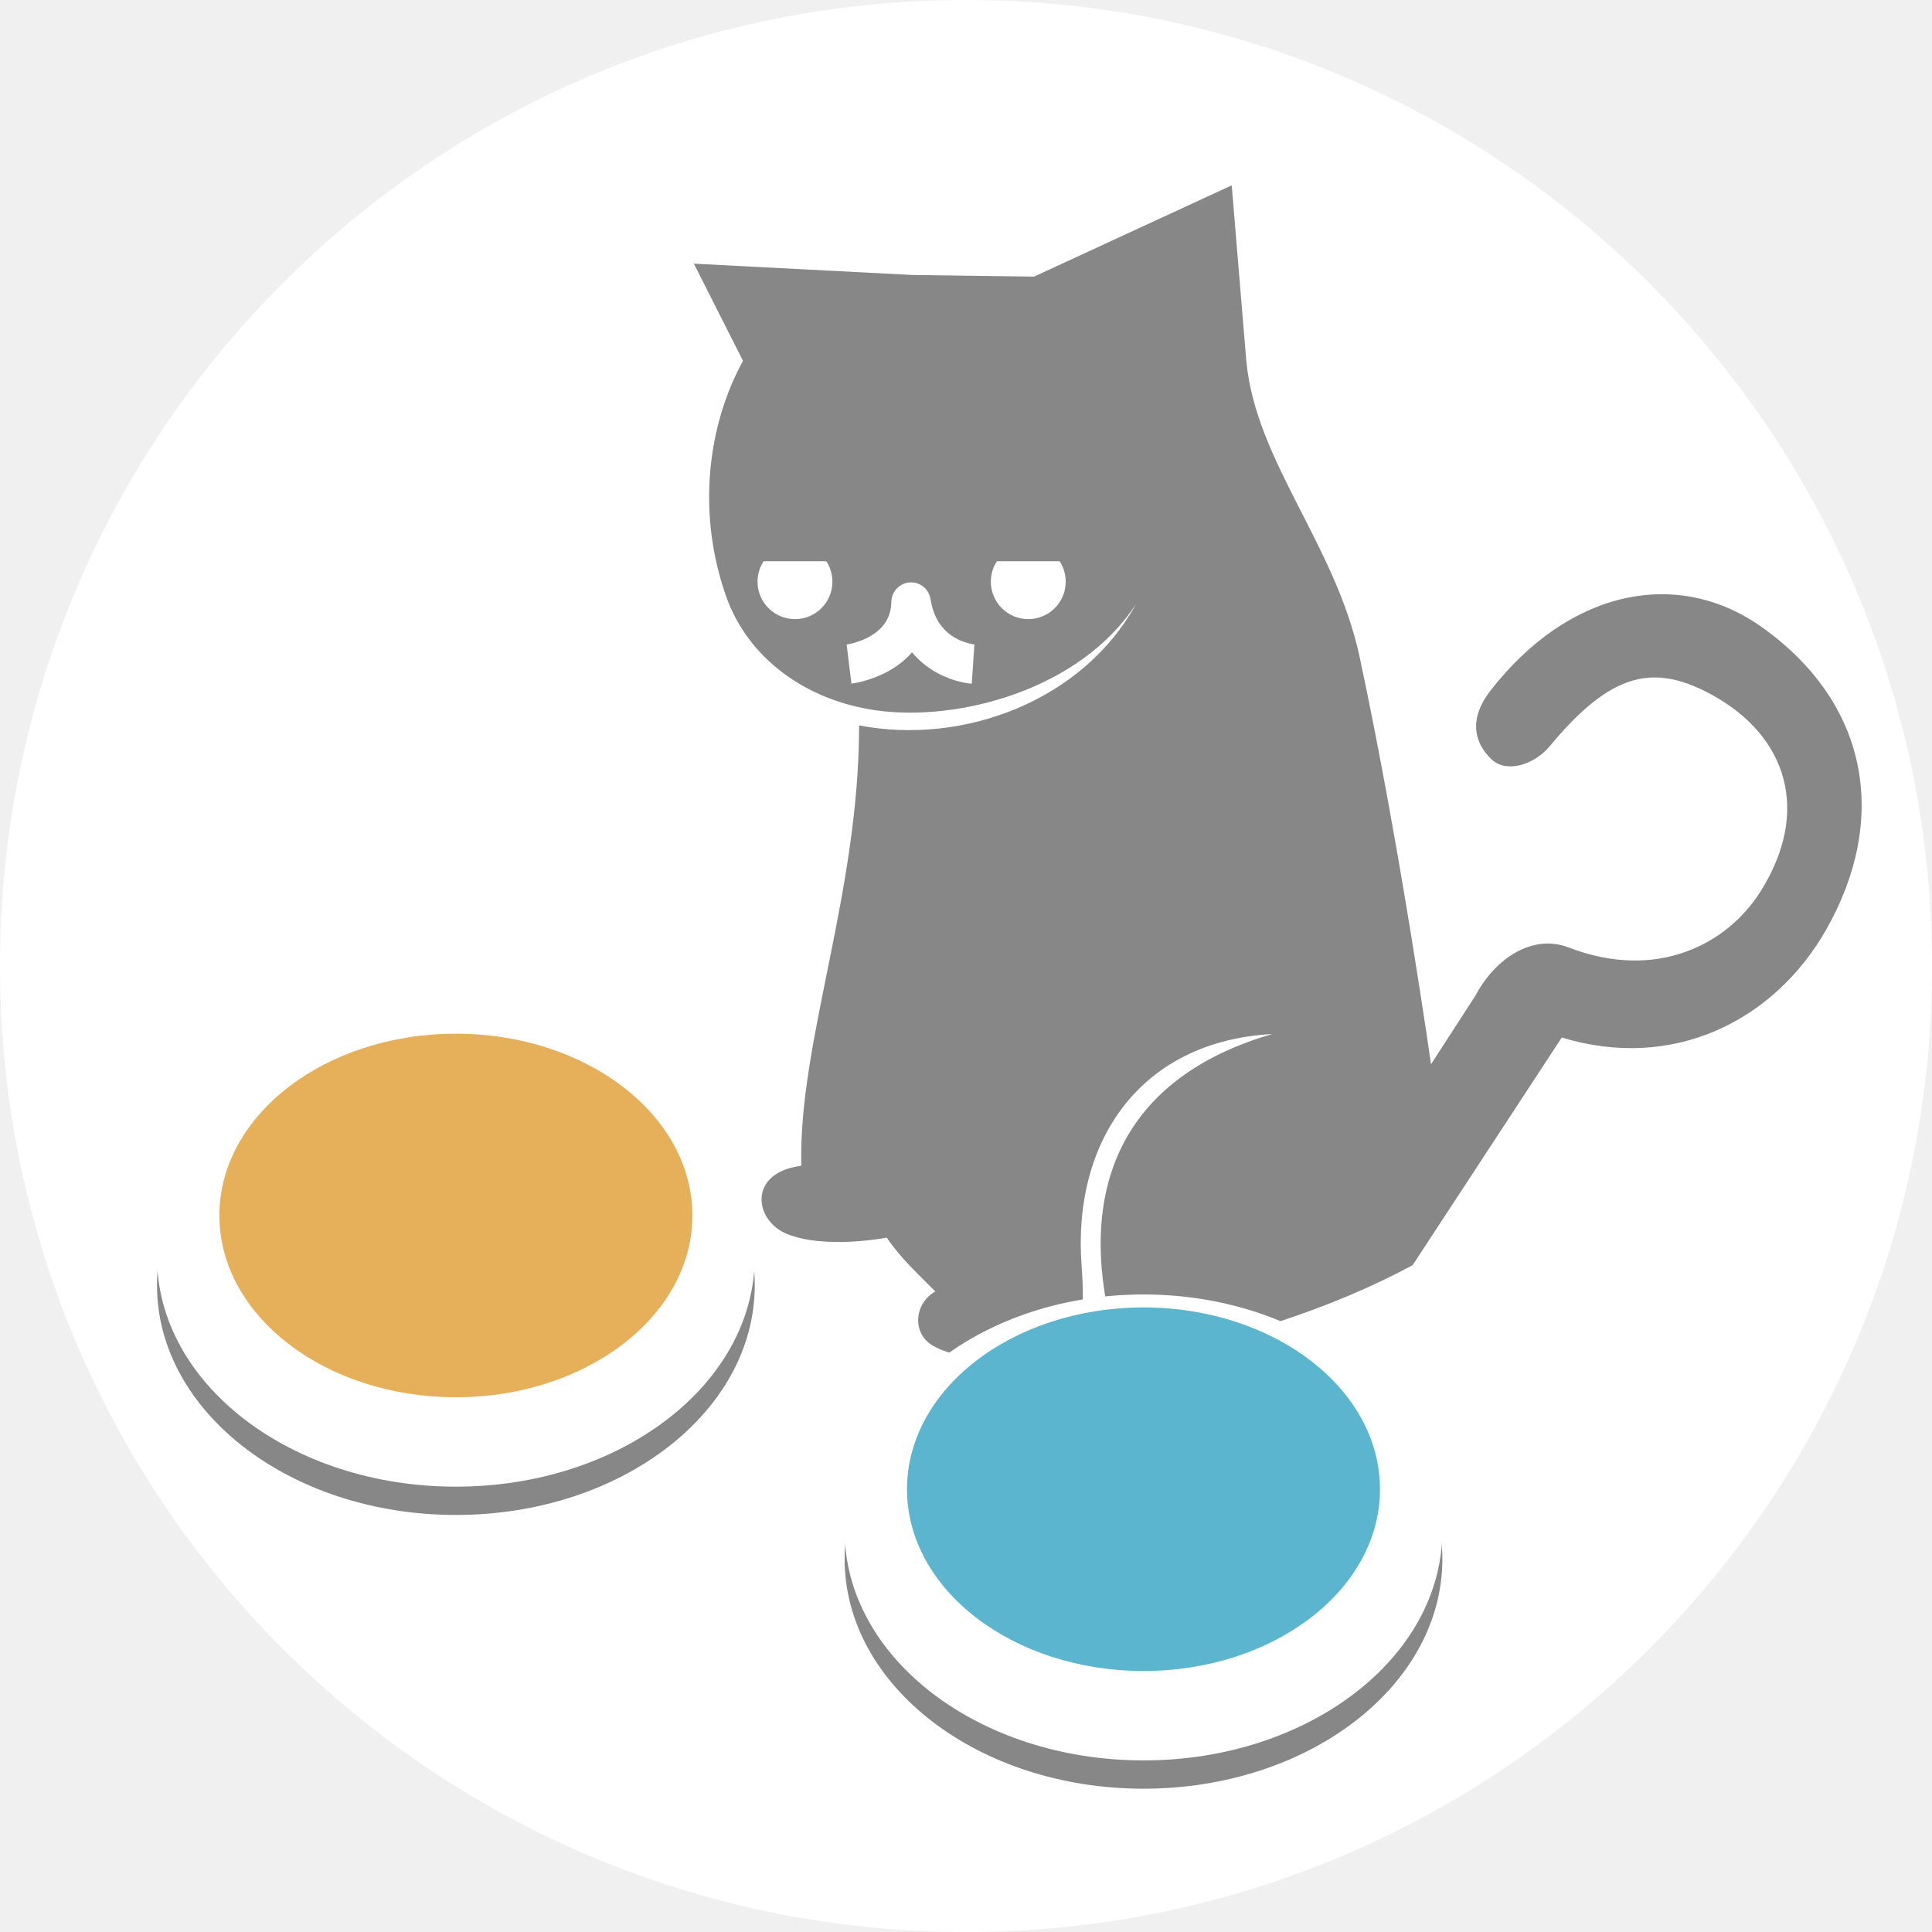
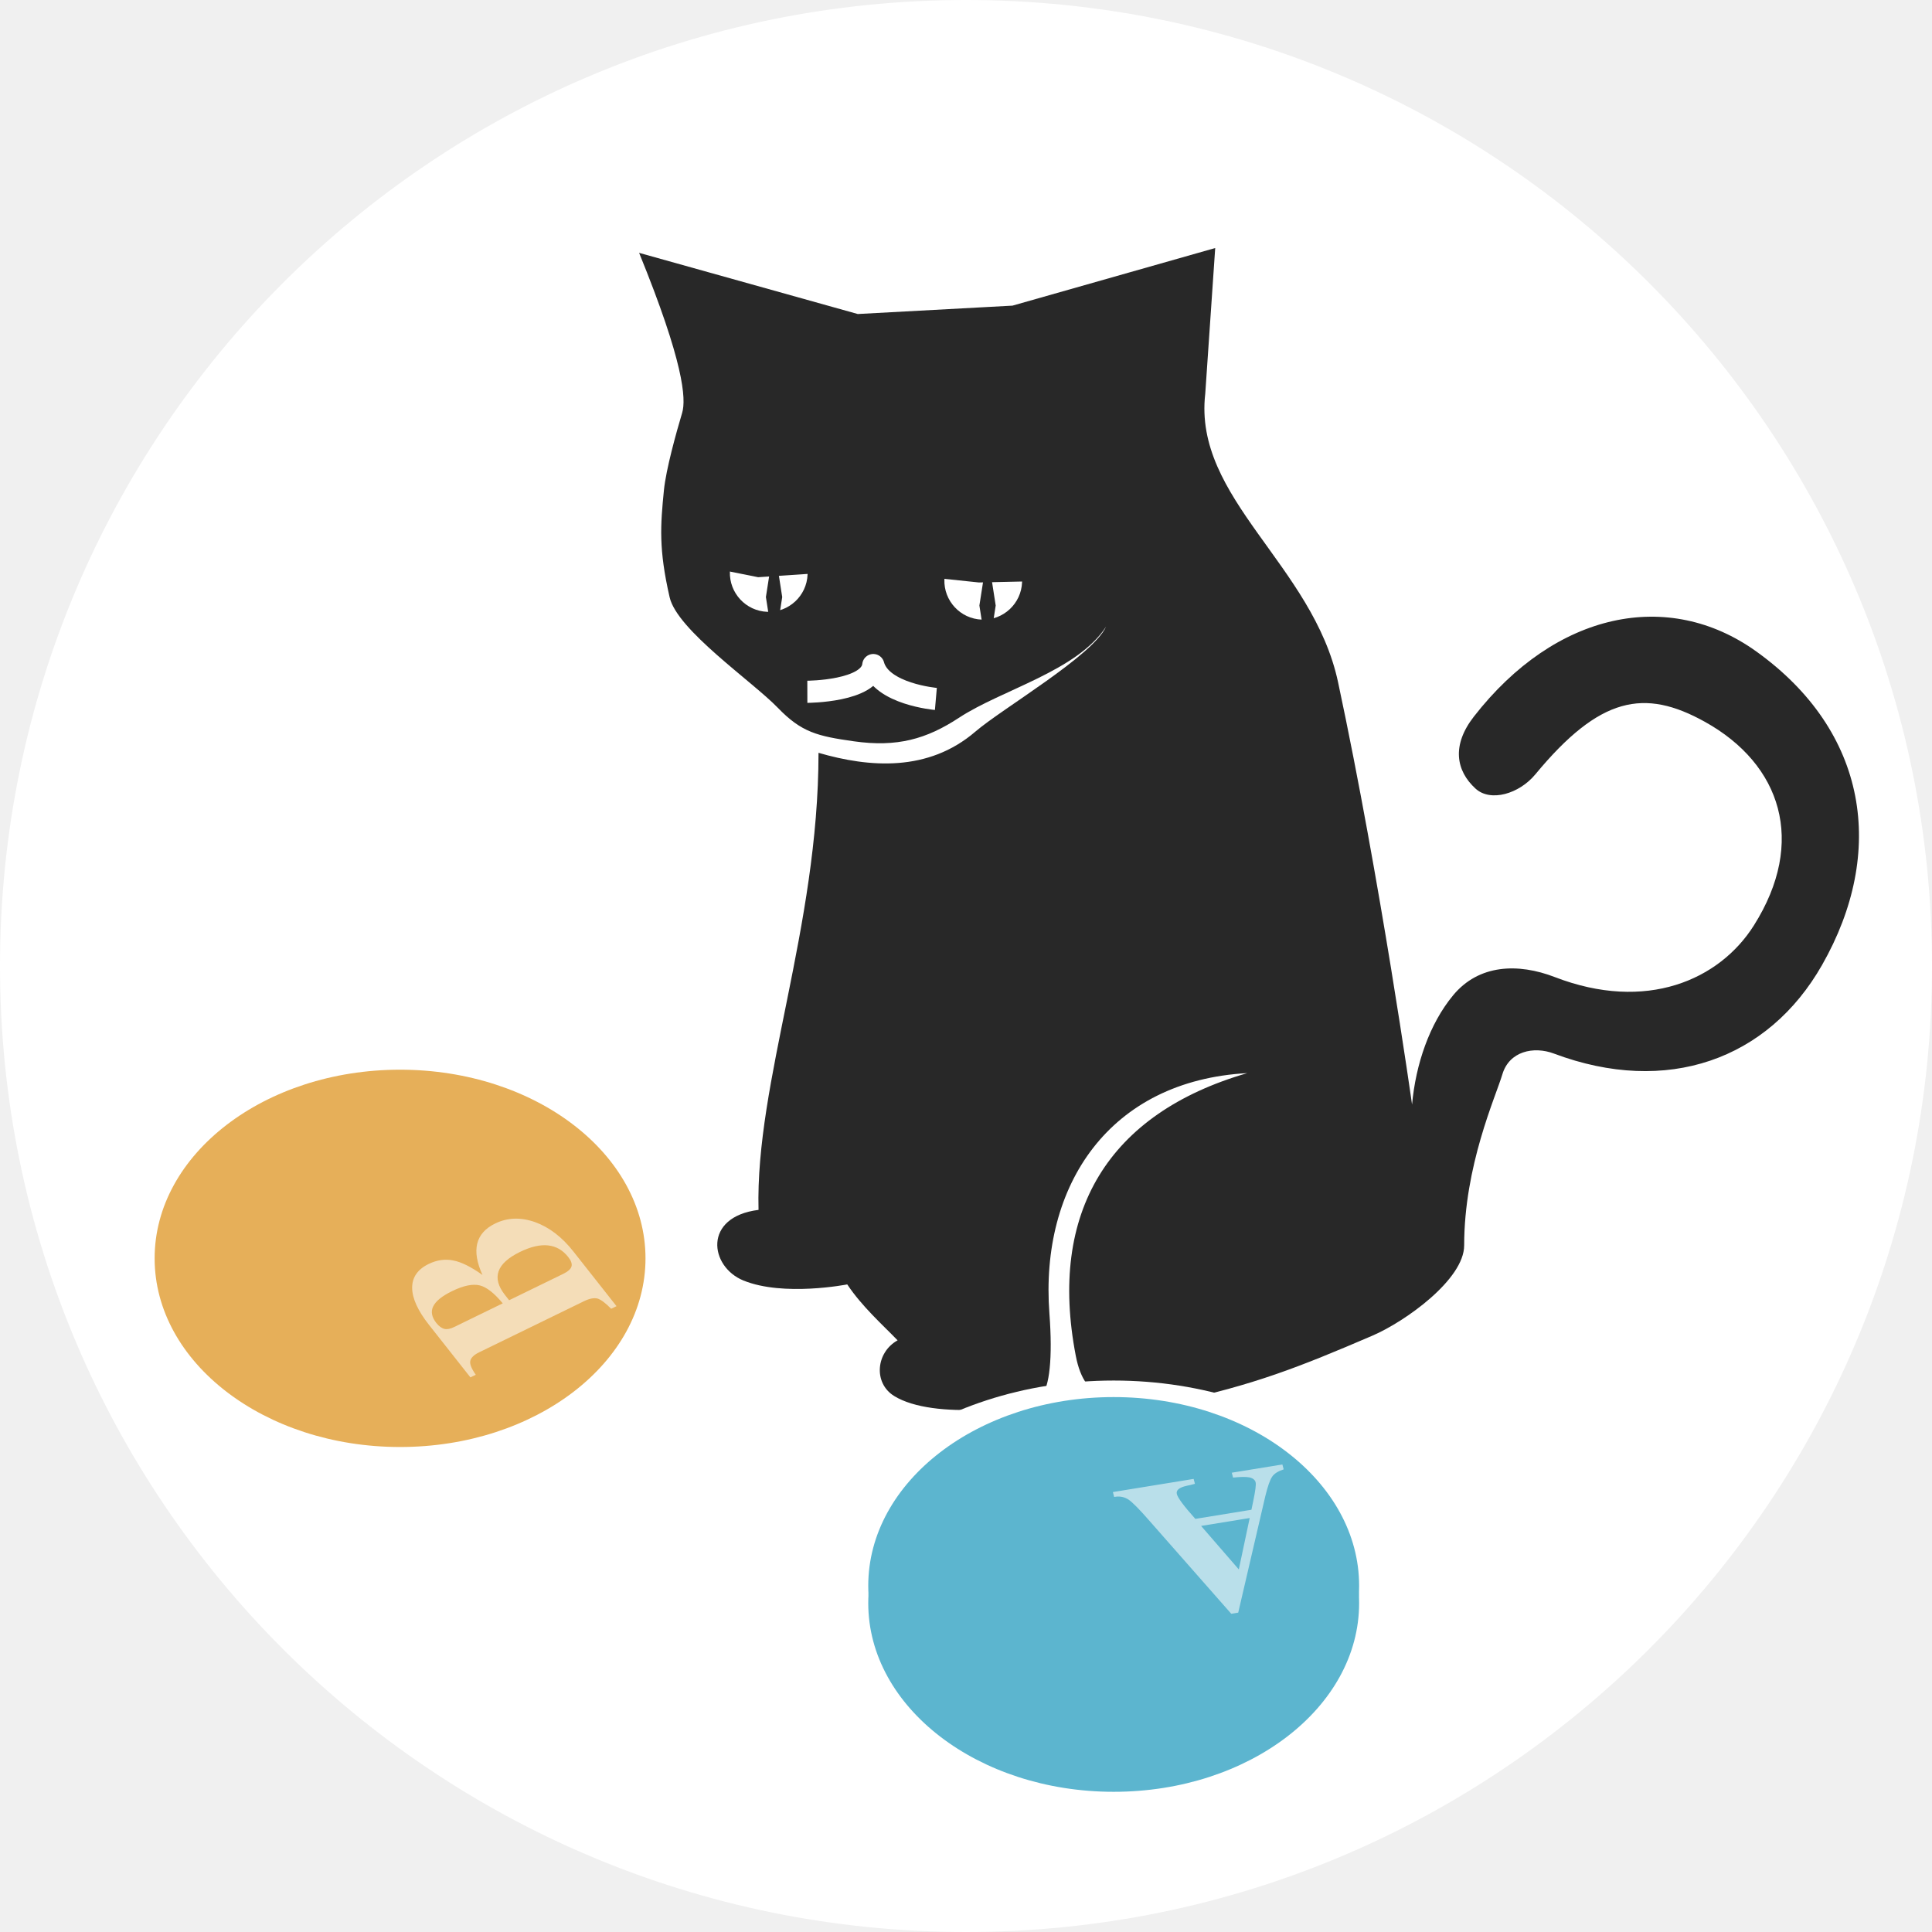
- <svg xmlns="http://www.w3.org/2000/svg" width="117.778" height="117.778" id="svg4714" version="1.1">
-   <defs id="defs4716" />
-   <g id="layer1" transform="translate(-406.8254,-550.6161)">
-     <path style="color:#000000;fill:#fe0000;fill-opacity:0.004;fill-rule:evenodd;stroke:none;stroke-width:1.7;marker:none;visibility:visible;display:inline;overflow:visible;enable-background:accumulate" d="m 465.714,560.455 c -4.399,0 -8.792,1.676 -12.163,5.047 -6.742,6.742 -6.742,17.584 0,24.326 l 31.815,31.856 c 6.742,6.742 17.584,6.742 24.326,0 6.742,-6.742 6.742,-17.626 0,-24.368 l -31.815,-31.815 c -3.371,-3.371 -7.764,-5.047 -12.163,-5.047 z m -31.815,31.815 c -4.399,0 -8.792,1.676 -12.163,5.047 -6.742,6.742 -6.742,17.626 0,24.368 l 31.815,31.815 c 6.742,6.742 17.584,6.742 24.326,0 6.742,-6.742 6.742,-17.584 0,-24.326 l -31.815,-31.856 c -3.371,-3.371 -7.764,-5.047 -12.163,-5.047 z" id="rect4256-9" />
-     <path style="color:#000000;fill:#ffffff;fill-opacity:1;fill-rule:evenodd;stroke:none;stroke-width:1.7;marker:none;visibility:visible;display:inline;overflow:visible;enable-background:accumulate" id="path4245-5" d="m 638,944.362 c 0,32.033 -25.967,58 -58,58 -32.033,0 -58,-25.968 -58,-58 0,-32.033 25.967,-58 58,-58 32.033,0 58,25.967 58,58 z" transform="matrix(1.015326,0,0,1.015326,-123.1746,-349.3302)" />
-     <path transform="matrix(0.9760515,0,0,0.7502485,72.66741,-107.2002)" d="m 432.444,1003.473 c 0,10.309 -8.357,18.667 -18.667,18.667 -10.309,0 -18.667,-8.357 -18.667,-18.667 0,-10.309 8.357,-18.667 18.667,-18.667 10.309,0 18.667,8.357 18.667,18.667 z" id="path4235-5" style="color:#000000;fill:#878787;fill-opacity:1;fill-rule:evenodd;stroke:none;stroke-width:1;marker:none;visibility:visible;display:inline;overflow:visible;enable-background:accumulate" />
-     <path id="path4197-4" d="m 502.035,613.864 c 6.771,2.071 12.94,-0.999 16.111,-6.564 3.774,-6.625 2.706,-13.71 -3.869,-18.421 -5.146,-3.687 -11.779,-2.347 -16.589,3.837 -1.305,1.678 -1.049,3.171 0.102,4.223 0.88,0.805 2.562,0.313 3.514,-0.837 3.785,-4.574 6.404,-5.066 9.968,-3.081 4.471,2.489 5.969,7.043 2.871,11.952 -2.025,3.21 -6.328,5.472 -11.694,3.401 -2.163,-0.835 -4.447,0.618 -5.68,2.941 l -2.707,4.181 c 0,0 -1.85,-13.12 -4.346,-24.807 -1.471,-6.887 -6.332,-11.914 -6.914,-18.074 l -0.889,-10.7 -12.049,5.564 -7.407,-0.099 -13.333,-0.691 2.996,5.926 c -2.195,3.994 -2.805,9.35 -1.021,14.376 1.327,3.737 4.828,6.319 9.129,6.928 5.06,0.717 12.475,-1.281 15.859,-6.489 l 0,10e-5 c -3.248,5.904 -10.524,8.636 -16.889,7.407 0,10.272 -3.72,19.342 -3.523,26.848 -3.278,0.41 -2.878,3.335 -0.889,4.148 2.364,0.966 6.1,0.23 6.1,0.23 0.867,1.299 2.055,2.351 2.958,3.285 -1.268,0.702 -1.439,2.505 -0.202,3.27 2.33,1.442 8.028,0.688 8.647,0 0.473,-0.526 0.671,-2.208 0.472,-4.85 -0.569,-7.547 3.545,-13.677 11.621,-14.116 -8.165,2.37 -11.693,8.168 -10.074,16.593 0.276,1.436 0.838,2.145 1.745,2.411 1.288,0.378 2.633,0.292 3.885,-0.041 4.7,-1.249 8.927,-2.68 13.004,-4.872 z" style="color:#000000;fill:#878787;fill-opacity:1;fill-rule:evenodd;stroke:none;stroke-width:1;marker:none;visibility:visible;display:inline;overflow:visible;enable-background:accumulate" />
-     <path transform="matrix(1.04,0,0,1.04,13.19915,-365.4003)" d="m 427.281,914.881 c 0,1.212 -0.983,2.195 -2.195,2.195 -1.212,0 -2.195,-0.983 -2.195,-2.195 0,-1.212 0.983,-2.195 2.195,-2.195 1.212,0 2.195,0.983 2.195,2.195 z" id="path4199-2" style="color:#000000;fill:#ffffff;fill-opacity:1;fill-rule:evenodd;stroke:none;stroke-width:1;marker:none;visibility:visible;display:inline;overflow:visible;enable-background:accumulate" />
-     <path transform="matrix(0.9375213,0,0,0.720632,88.61035,-80.15324)" d="m 432.444,1003.473 c 0,10.309 -8.357,18.667 -18.667,18.667 -10.309,0 -18.667,-8.357 -18.667,-18.667 0,-10.309 8.357,-18.667 18.667,-18.667 10.309,0 18.667,8.357 18.667,18.667 z" id="path4226-9" style="color:#000000;fill:#ffffff;fill-opacity:1;fill-rule:evenodd;stroke:none;stroke-width:1;marker:none;visibility:visible;display:inline;overflow:visible;enable-background:accumulate" />
-     <path style="color:#000000;fill:#ffffff;fill-opacity:1;fill-rule:evenodd;stroke:none;stroke-width:1;marker:none;visibility:visible;display:inline;overflow:visible;enable-background:accumulate" id="path4237-6" d="m 432.444,1003.473 c 0,10.309 -8.357,18.667 -18.667,18.667 -10.309,0 -18.667,-8.357 -18.667,-18.667 0,-10.309 8.357,-18.667 18.667,-18.667 10.309,0 18.667,8.357 18.667,18.667 z" transform="matrix(0.9760515,0,0,0.7502485,72.66741,-108.9257)" />
-     <path style="color:#000000;fill:none;stroke:#ffffff;stroke-width:2.4;stroke-linejoin:round;stroke-miterlimit:4;stroke-opacity:1;stroke-dasharray:none;marker:none;visibility:visible;display:inline;overflow:visible;enable-background:accumulate" d="m 458.584,591.1 c 0,0 3.702,-0.454 3.781,-3.781 0.555,3.565 3.781,3.781 3.781,3.781" id="rect4230-2" />
-     <path style="color:#000000;fill:#5cb5cf;fill-opacity:1;fill-rule:evenodd;stroke:none;stroke-width:1;marker:none;visibility:visible;display:inline;overflow:visible;enable-background:accumulate" id="path4185-1" d="m 432.444,1003.473 c 0,10.309 -8.357,18.667 -18.667,18.667 -10.309,0 -18.667,-8.357 -18.667,-18.667 0,-10.309 8.357,-18.667 18.667,-18.667 10.309,0 18.667,8.357 18.667,18.667 z" transform="matrix(0.7723186,0,0,0.5936479,156.9675,45.69167)" />
-     <path style="color:#000000;fill:#ffffff;fill-opacity:1;fill-rule:evenodd;stroke:none;stroke-width:1;marker:none;visibility:visible;display:inline;overflow:visible;enable-background:accumulate" id="path4269-1" d="m 427.281,914.881 c 0,1.212 -0.983,2.195 -2.195,2.195 -1.212,0 -2.195,-0.983 -2.195,-2.195 0,-1.212 0.983,-2.195 2.195,-2.195 1.212,0 2.195,0.983 2.195,2.195 z" transform="matrix(1.04,0,0,1.04,27.42137,-365.4003)" />
-     <rect style="color:#000000;fill:#878787;fill-opacity:1;fill-rule:evenodd;stroke:none;stroke-width:1.3;marker:none;visibility:visible;display:inline;overflow:visible;enable-background:accumulate" id="rect4233-9" width="23.835" height="4.741" x="451.443" y="580.089" />
-     <path style="color:#000000;fill:#878787;fill-opacity:1;fill-rule:evenodd;stroke:none;stroke-width:1;marker:none;visibility:visible;display:inline;overflow:visible;enable-background:accumulate" id="path4586-3" d="m 432.444,1003.473 c 0,10.309 -8.357,18.667 -18.667,18.667 -10.309,0 -18.667,-8.357 -18.667,-18.667 0,-10.309 8.357,-18.667 18.667,-18.667 10.309,0 18.667,8.357 18.667,18.667 z" transform="matrix(0.9760515,0,0,0.7502485,30.74903,-123.8881)" />
-     <path transform="matrix(0.9760515,0,0,0.7502485,30.74903,-125.6136)" d="m 432.444,1003.473 c 0,10.309 -8.357,18.667 -18.667,18.667 -10.309,0 -18.667,-8.357 -18.667,-18.667 0,-10.309 8.357,-18.667 18.667,-18.667 10.309,0 18.667,8.357 18.667,18.667 z" id="path4588-0" style="color:#000000;fill:#ffffff;fill-opacity:1;fill-rule:evenodd;stroke:none;stroke-width:1;marker:none;visibility:visible;display:inline;overflow:visible;enable-background:accumulate" />
-     <path transform="matrix(0.7723186,0,0,0.5936479,115.0491,29.00378)" d="m 432.444,1003.473 c 0,10.309 -8.357,18.667 -18.667,18.667 -10.309,0 -18.667,-8.357 -18.667,-18.667 0,-10.309 8.357,-18.667 18.667,-18.667 10.309,0 18.667,8.357 18.667,18.667 z" id="path4590-3" style="color:#000000;fill:#e6af59;fill-opacity:1;fill-rule:evenodd;stroke:none;stroke-width:1;marker:none;visibility:visible;display:inline;overflow:visible;enable-background:accumulate" />
+ <svg xmlns="http://www.w3.org/2000/svg" width="113.486" height="113.486" id="svg5015" version="1.1">
+   <defs id="defs5017" />
+   <g id="layer1" transform="translate(-377.5426,-464.1905)">
+     <path style="color:#000000;fill:#fe0000;fill-opacity:0.004;fill-rule:evenodd;stroke:none;stroke-width:1.7;marker:none;visibility:visible;display:inline;overflow:visible;enable-background:accumulate" d="m 432.14,474.029 c -4.399,0 -8.792,1.676 -12.163,5.047 -6.742,6.742 -6.742,17.584 0,24.326 l 31.815,31.856 c 6.742,6.742 17.584,6.742 24.326,0 6.742,-6.742 6.742,-17.626 0,-24.368 l -31.815,-31.815 c -3.371,-3.371 -7.764,-5.047 -12.163,-5.047 z m -31.815,31.815 c -4.399,0 -8.792,1.676 -12.163,5.047 -6.742,6.742 -6.742,17.626 0,24.368 l 31.815,31.815 c 6.742,6.742 17.584,6.742 24.326,0 6.742,-6.742 6.742,-17.584 0,-24.326 l -31.815,-31.856 c -3.371,-3.371 -7.764,-5.047 -12.163,-5.047 z" id="rect4256" />
+     <path style="color:#000000;fill:#ffffff;fill-opacity:1;fill-rule:evenodd;stroke:none;stroke-width:1.7;marker:none;visibility:visible;display:inline;overflow:visible;enable-background:accumulate" id="path4245" d="m 638,944.362 c 0,32.033 -25.967,58 -58,58 -32.033,0 -58,-25.968 -58,-58 0,-32.033 25.967,-58 58,-58 32.033,0 58,25.967 58,58 z" transform="matrix(0.9783299,0,0,0.9783299,-133.1456,-402.9642)" />
+     <path id="path4197" d="m 468.824,526.079 c 6.63,2.487 12.577,0.36 15.747,-5.205 3.774,-6.625 2.706,-13.71 -3.869,-18.421 -5.146,-3.687 -11.779,-2.347 -16.589,3.837 -1.305,1.678 -1.049,3.171 0.102,4.223 0.88,0.805 2.562,0.313 3.514,-0.837 3.785,-4.574 6.404,-5.066 9.968,-3.081 4.471,2.489 5.969,7.043 2.871,11.952 -2.025,3.21 -6.328,5.109 -11.694,3.038 -2.163,-0.835 -4.467,-0.752 -5.976,1.071 -1.388,1.677 -2.196,4.047 -2.411,6.415 0,0 -1.85,-13.12 -4.346,-24.807 -1.471,-6.887 -8.514,-10.797 -7.802,-16.944 l 0.585,-8.56 -11.908,3.384 -9.088,0.492 -12.844,-3.593 c 2.621,6.427 2.772,8.583 2.527,9.403 -0.341,1.142 -0.948,3.314 -1.07,4.545 -0.204,2.063 -0.314,3.447 0.336,6.283 0.443,1.932 4.857,4.941 6.356,6.493 1.39,1.44 2.318,1.664 4.469,1.968 2.53,0.358 4.259,-0.127 6.176,-1.386 2.508,-1.648 6.941,-2.741 8.633,-5.345 -0.782,1.709 -6.093,4.803 -7.676,6.163 -2.769,2.378 -6.222,2.115 -9.213,1.244 0,10.272 -3.72,19.342 -3.523,26.848 -3.278,0.41 -2.878,3.335 -0.889,4.148 2.364,0.966 6.1,0.23 6.1,0.23 0.867,1.299 2.055,2.351 2.958,3.285 -1.268,0.702 -1.439,2.505 -0.202,3.27 2.33,1.442 8.028,0.688 8.647,3e-5 0.473,-0.526 0.671,-2.208 0.472,-4.85 -0.569,-7.547 3.545,-13.677 11.621,-14.116 -8.165,2.37 -11.693,8.168 -10.074,16.593 0.276,1.436 0.838,2.145 1.745,2.411 1.288,0.378 2.739,0.594 4.006,0.323 4.7,-1.007 7.336,-2.041 11.672,-3.904 1.94,-0.833 5.393,-3.311 5.393,-5.303 0,-4.683 1.841,-8.703 2.245,-10.053 0.404,-1.35 1.829,-1.665 3.03,-1.215 z" style="color:#000000;fill:#282828;fill-opacity:1;fill-rule:evenodd;stroke:none;stroke-width:1;marker:none;visibility:visible;display:inline;overflow:visible;enable-background:accumulate" />
+     <path transform="matrix(1.039314,0.03775685,-0.03775685,1.039314,15.4438,-469.0507)" d="m 427.281,914.881 c 0,1.212 -0.983,2.195 -2.195,2.195 -1.212,0 -2.195,-0.983 -2.195,-2.195 0,-1.212 0.983,-2.195 2.195,-2.195 1.212,0 2.195,0.983 2.195,2.195 z" id="path4199" style="color:#000000;fill:#ffffff;fill-opacity:1;fill-rule:evenodd;stroke:none;stroke-width:1;marker:none;visibility:visible;display:inline;overflow:visible;enable-background:accumulate" />
+     <path transform="matrix(1.026142,0,0,0.7887513,18.36656,-231.4834)" d="m 432.444,1003.473 c 0,10.309 -8.357,18.667 -18.667,18.667 -10.309,0 -18.667,-8.357 -18.667,-18.667 0,-10.309 8.357,-18.667 18.667,-18.667 10.309,0 18.667,8.357 18.667,18.667 z" id="path4226" style="color:#000000;fill:#ffffff;fill-opacity:1;fill-rule:evenodd;stroke:none;stroke-width:1;marker:none;visibility:visible;display:inline;overflow:visible;enable-background:accumulate" />
+     <path style="color:#000000;fill:none;stroke:#ffffff;stroke-width:1.3;stroke-linejoin:round;stroke-miterlimit:4;stroke-opacity:1;stroke-dasharray:none;marker:none;visibility:visible;display:inline;overflow:visible;enable-background:accumulate" d="m 424.966,504.826 c 0,0 3.708,-0.008 3.874,-1.57 0.46,1.709 3.676,1.99 3.676,1.99" id="rect4230" />
+     <path transform="matrix(0.7723186,0,0,0.5936479,123.3932,-37.34992)" d="m 432.444,1003.473 c 0,10.309 -8.357,18.667 -18.667,18.667 -10.309,0 -18.667,-8.357 -18.667,-18.667 0,-10.309 8.357,-18.667 18.667,-18.667 10.309,0 18.667,8.357 18.667,18.667 z" id="path4947" style="color:#000000;fill:#5cb5cf;fill-opacity:1;fill-rule:evenodd;stroke:none;stroke-width:1;marker:none;visibility:visible;display:inline;overflow:visible;enable-background:accumulate" />
+     <path style="color:#000000;fill:#5cb5cf;fill-opacity:1;fill-rule:evenodd;stroke:none;stroke-width:1;marker:none;visibility:visible;display:inline;overflow:visible;enable-background:accumulate" id="path4185" d="m 432.444,1003.473 c 0,10.309 -8.357,18.667 -18.667,18.667 -10.309,0 -18.667,-8.357 -18.667,-18.667 0,-10.309 8.357,-18.667 18.667,-18.667 10.309,0 18.667,8.357 18.667,18.667 z" transform="matrix(0.7723186,0,0,0.5936479,123.3932,-38.37255)" />
+     <path style="color:#000000;fill:#ffffff;fill-opacity:1;fill-rule:evenodd;stroke:none;stroke-width:1;marker:none;visibility:visible;display:inline;overflow:visible;enable-background:accumulate" id="path4269" d="m 427.281,914.881 c 0,1.212 -0.983,2.195 -2.195,2.195 -1.212,0 -2.195,-0.983 -2.195,-2.195 0,-1.212 0.983,-2.195 2.195,-2.195 1.212,0 2.195,0.983 2.195,2.195 z" transform="matrix(1.039314,0.03775685,-0.03775685,1.039314,28.04302,-468.5929)" />
+     <path transform="matrix(0.9950417,0,0,0.7648455,-10.68304,-227.1411)" d="m 432.444,1003.473 c 0,10.309 -8.357,18.667 -18.667,18.667 -10.309,0 -18.667,-8.357 -18.667,-18.667 0,-10.309 8.357,-18.667 18.667,-18.667 10.309,0 18.667,8.357 18.667,18.667 z" id="path4588" style="color:#000000;fill:#ffffff;fill-opacity:1;fill-rule:evenodd;stroke:none;stroke-width:1;marker:none;visibility:visible;display:inline;overflow:visible;enable-background:accumulate" />
+     <path transform="matrix(0.7723186,0,0,0.5936479,81.47482,-57.60356)" d="m 432.444,1003.473 c 0,10.309 -8.357,18.667 -18.667,18.667 -10.309,0 -18.667,-8.357 -18.667,-18.667 0,-10.309 8.357,-18.667 18.667,-18.667 10.309,0 18.667,8.357 18.667,18.667 z" id="path4590" style="color:#000000;fill:#e6af59;fill-opacity:1;fill-rule:evenodd;stroke:none;stroke-width:1;marker:none;visibility:visible;display:inline;overflow:visible;enable-background:accumulate" />
+     <g transform="matrix(-1.104469,0.1797589,-0.2286798,-0.8681931,-322.0823,-419.1436)" style="font-size:13.256px;font-style:normal;font-variant:normal;font-weight:bold;font-stretch:normal;text-indent:0;text-align:start;text-decoration:none;line-height:125%;letter-spacing:normal;word-spacing:normal;text-transform:none;direction:ltr;block-progression:tb;writing-mode:lr-tb;text-anchor:start;color:#000000;fill:#ffffff;fill-opacity:0.571;fill-rule:evenodd;stroke:none;stroke-width:0.5;marker:none;visibility:visible;display:inline;overflow:visible;enable-background:accumulate;font-family:FreeSerif;-inkscape-font-specification:FreeSerif Bold" id="text4841">
+       <path d="m -442.121,-1210.261 0,0.331 -4.295,0 0,-0.331 c 0.186,-0.027 0.327,-0.04 0.424,-0.04 0.424,-0.027 0.636,-0.172 0.636,-0.437 -1e-5,-0.265 -0.203,-0.866 -0.61,-1.803 l -2.983,0 -0.199,0.517 c -0.256,0.663 -0.384,1.069 -0.384,1.22 0,0.168 0.084,0.296 0.252,0.384 0.168,0.08 0.446,0.133 0.835,0.159 l 0,0.331 -2.691,0 0,-0.331 c 0.318,-0.062 0.548,-0.181 0.689,-0.358 0.15,-0.177 0.353,-0.574 0.61,-1.193 l 2.943,-7.264 0.371,0 2.956,6.972 c 0.327,0.778 0.574,1.281 0.742,1.511 0.177,0.221 0.393,0.331 0.65,0.331 l 0.053,0 m -6.628,-2.797 2.585,0 -1.339,-3.221 -1.246,3.221" style="fill:#ffffff;fill-opacity:0.571;marker:none" id="path4850" />
+     </g>
+     <text xml:space="preserve" style="font-size:13.256px;font-style:normal;font-variant:normal;font-weight:bold;font-stretch:normal;text-indent:0;text-align:start;text-decoration:none;line-height:125%;letter-spacing:normal;word-spacing:normal;text-transform:none;direction:ltr;block-progression:tb;writing-mode:lr-tb;text-anchor:start;color:#000000;fill:#ffffff;fill-opacity:0.571;fill-rule:evenodd;stroke:none;stroke-width:0.5;marker:none;visibility:visible;display:inline;overflow:visible;enable-background:accumulate;font-family:FreeSerif;-inkscape-font-specification:FreeSerif Bold" x="-712.09" y="-9.697" id="text4845" transform="matrix(-0.5943196,-0.7535363,0.9586091,-0.4671784,0,0)">
+       <tspan id="tspan4847" x="-712.09" y="-9.697">B</tspan>
+     </text>
+     <path style="color:#000000;fill:#282828;fill-opacity:1;fill-rule:evenodd;stroke:none;stroke-width:0.5;marker:none;visibility:visible;display:inline;overflow:visible;enable-background:accumulate" d="m 432.83,494.346 5.112,0.186 -0.138,3.812 -2.759,0.061 -2.353,-0.247 z" id="rect4853" />
+     <path id="path4856" d="m 420.244,493.889 5.112,0.186 -0.138,3.812 -3.141,0.209 -1.971,-0.395 z" style="color:#000000;fill:#282828;fill-opacity:1;fill-rule:evenodd;stroke:none;stroke-width:0.5;marker:none;visibility:visible;display:inline;overflow:visible;enable-background:accumulate" />
+     <rect style="color:#000000;fill:#282828;fill-opacity:1;stroke:none;stroke-width:1.3;marker:none;visibility:visible;display:inline;overflow:visible;enable-background:accumulate" id="rect4966" width="3.11" height="3.11" x="1159.762" y="1665.553" transform="matrix(0.1539908,-0.9880723,0.1539908,0.9880723,0,0)" />
+     <rect style="color:#000000;fill:#282828;fill-opacity:1;stroke:none;stroke-width:1.3;marker:none;visibility:visible;display:inline;overflow:visible;enable-background:accumulate" id="rect4966-7" width="3.11" height="3.11" x="1119.295" y="1624.583" transform="matrix(0.1539908,-0.9880723,0.1539908,0.9880723,0,0)" />
  </g>
</svg>
